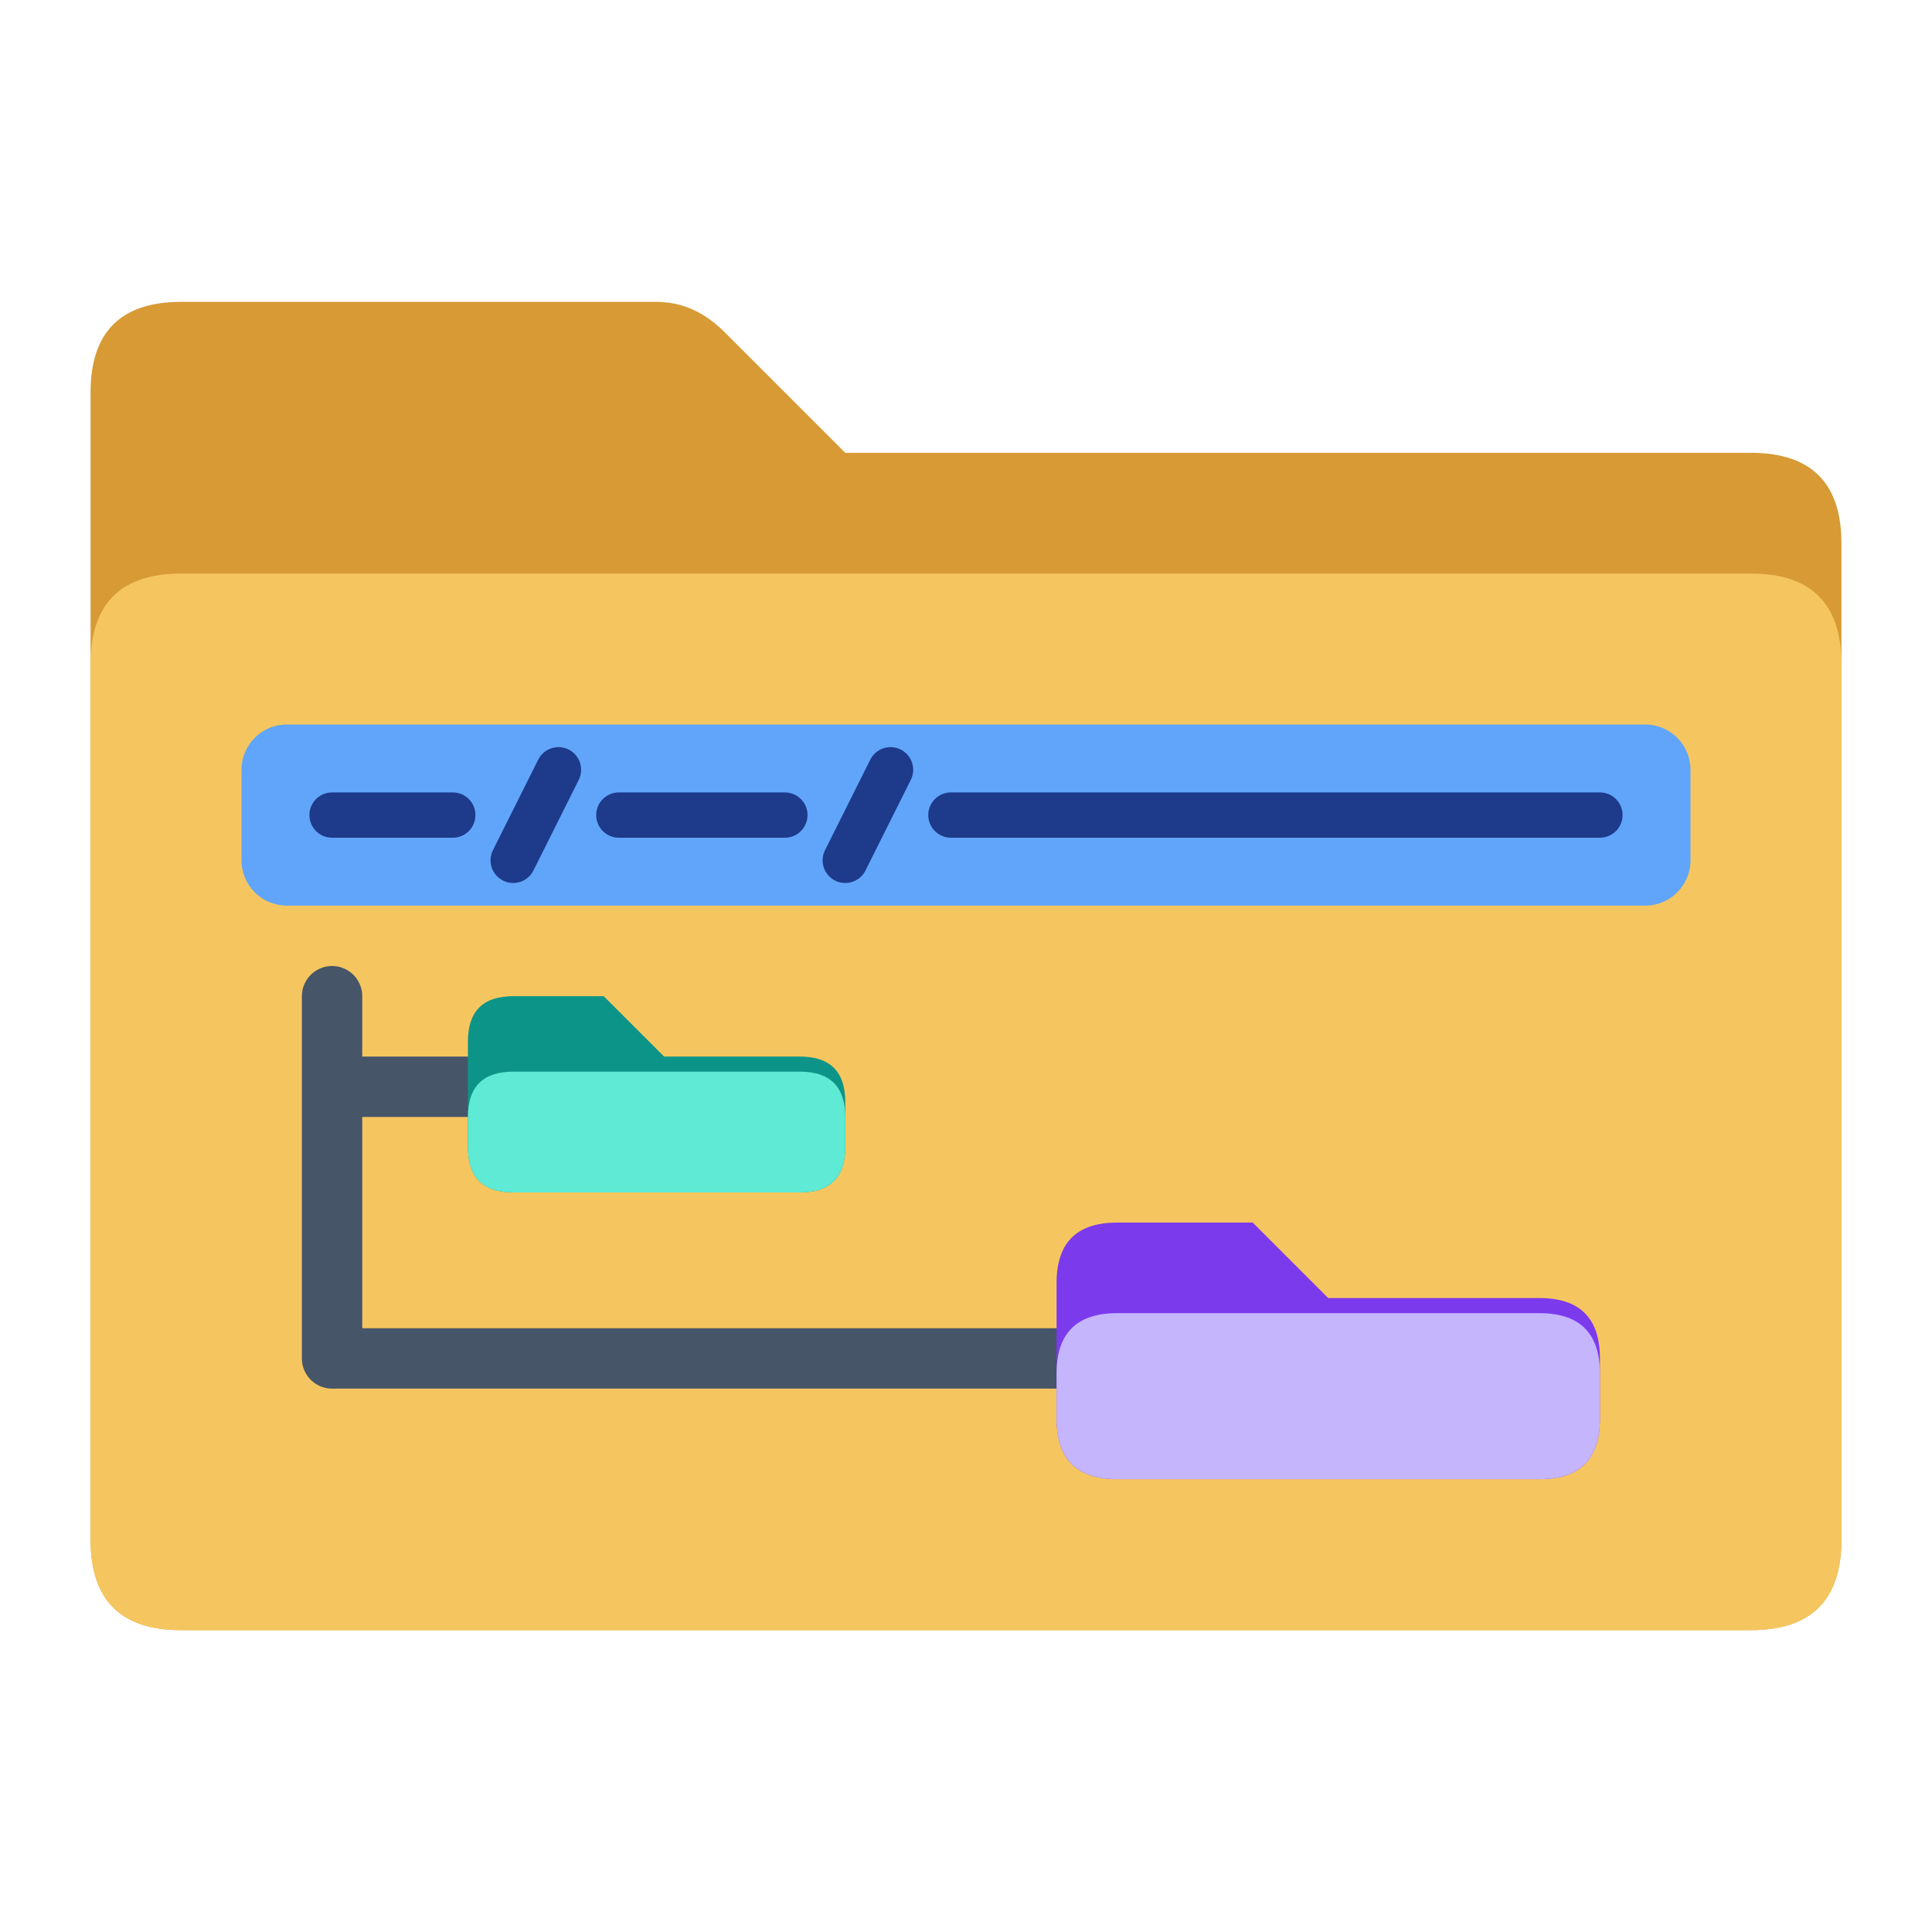
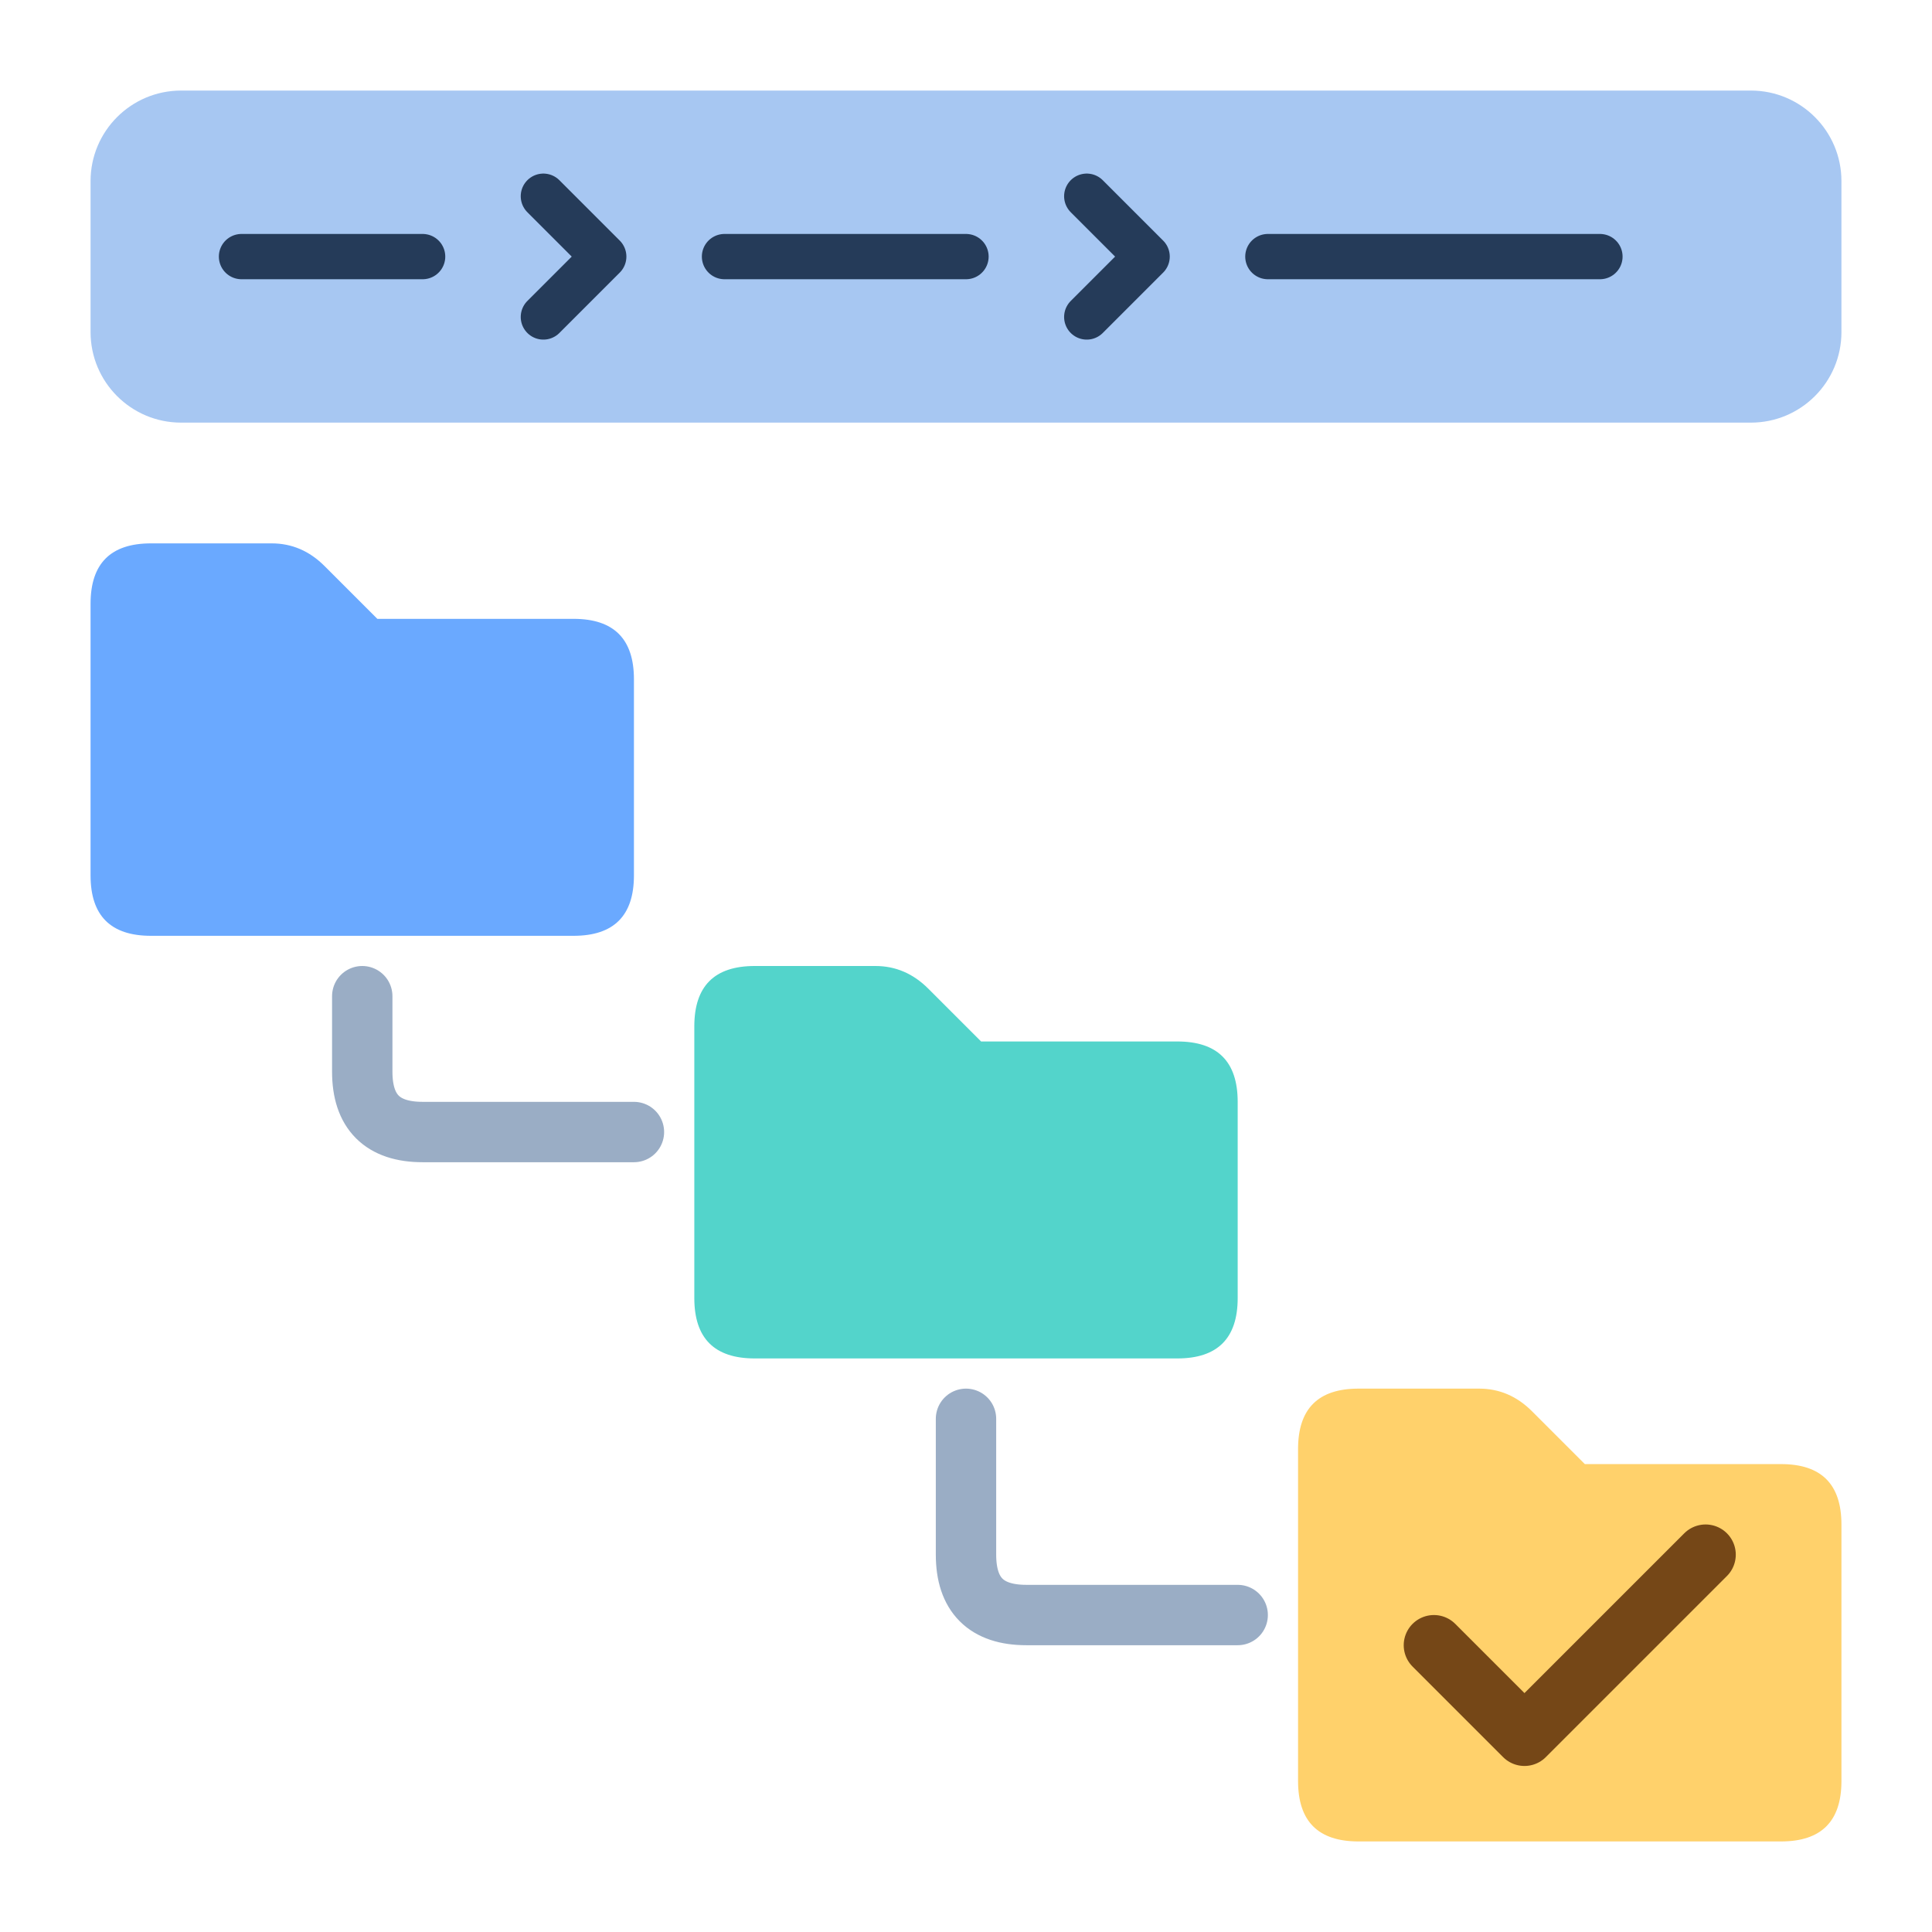
<svg xmlns="http://www.w3.org/2000/svg" width="512" height="512" viewBox="0 0 512 512">
-   <path d="M48 80H174Q184 80 192 88L224 120H464Q488 120 488 144V408Q488 432 464 432H48Q24 432 24 408V104Q24 80 48 80Z" fill="#D79A35" />
-   <path d="M48 152H464Q488 152 488 176V408Q488 432 464 432H48Q24 432 24 408V176Q24 152 48 152Z" fill="#F5C65F" />
-   <rect x="64" y="192" width="384" height="48" rx="12" fill="#60A5FA" />
-   <path d="M88 216H120M148 204L136 228M164 216H208M236 204L224 228M252 216H424" fill="none" stroke="#1E3A8A" stroke-width="12" stroke-linecap="round" />
-   <path d="M88 264V360H280M88 288H124" fill="none" stroke="#475569" stroke-width="16" stroke-linecap="round" stroke-linejoin="round" />
-   <path d="M136 264H160L176 280H212Q224 280 224 292V304Q224 316 212 316H136Q124 316 124 304V276Q124 264 136 264Z" fill="#0D9488" />
-   <path d="M136 284H212Q224 284 224 296V304Q224 316 212 316H136Q124 316 124 304V296Q124 284 136 284Z" fill="#5EEAD4" />
-   <path d="M296 324H332L352 344H408Q424 344 424 360V376Q424 392 408 392H296Q280 392 280 376V340Q280 324 296 324Z" fill="#7C3AED" />
-   <path d="M296 348H408Q424 348 424 364V376Q424 392 408 392H296Q280 392 280 376V364Q280 348 296 348Z" fill="#C4B5FD" />
+   <rect x="24" y="24" width="464" height="88" rx="24" fill="#A7C7F2" />
+   <path d="M64 68H112M144 52L160 68L144 84M192 68H256M288 52L304 68L288 84M336 68H424" fill="none" stroke="#253B59" stroke-width="12" stroke-linecap="round" stroke-linejoin="round" />
+   <path d="M96 264V284Q96 300 112 300H168M256 376V412Q256 428 272 428H328" fill="none" stroke="#9AADC5" stroke-width="16" stroke-linecap="round" stroke-linejoin="round" />
+   <path d="M40 144H72Q80 144 86 150L100 164H152Q168 164 168 180V232Q168 248 152 248H40Q24 248 24 232V160Q24 144 40 144Z" fill="#6AA9FF" />
+   <path d="M200 256H232Q240 256 246 262L260 276H312Q328 276 328 292V344Q328 360 312 360H200Q184 360 184 344V272Q184 256 200 256Z" fill="#53D4CB" />
+   <path d="M360 368H392Q400 368 406 374L420 388H472Q488 388 488 404V472Q488 488 472 488H360Q344 488 344 472V384Q344 368 360 368Z" fill="#FFD16B" />
+   <path d="M380 436L404 460L452 412" fill="none" stroke="#754717" stroke-width="16" stroke-linecap="round" stroke-linejoin="round" />
</svg>
